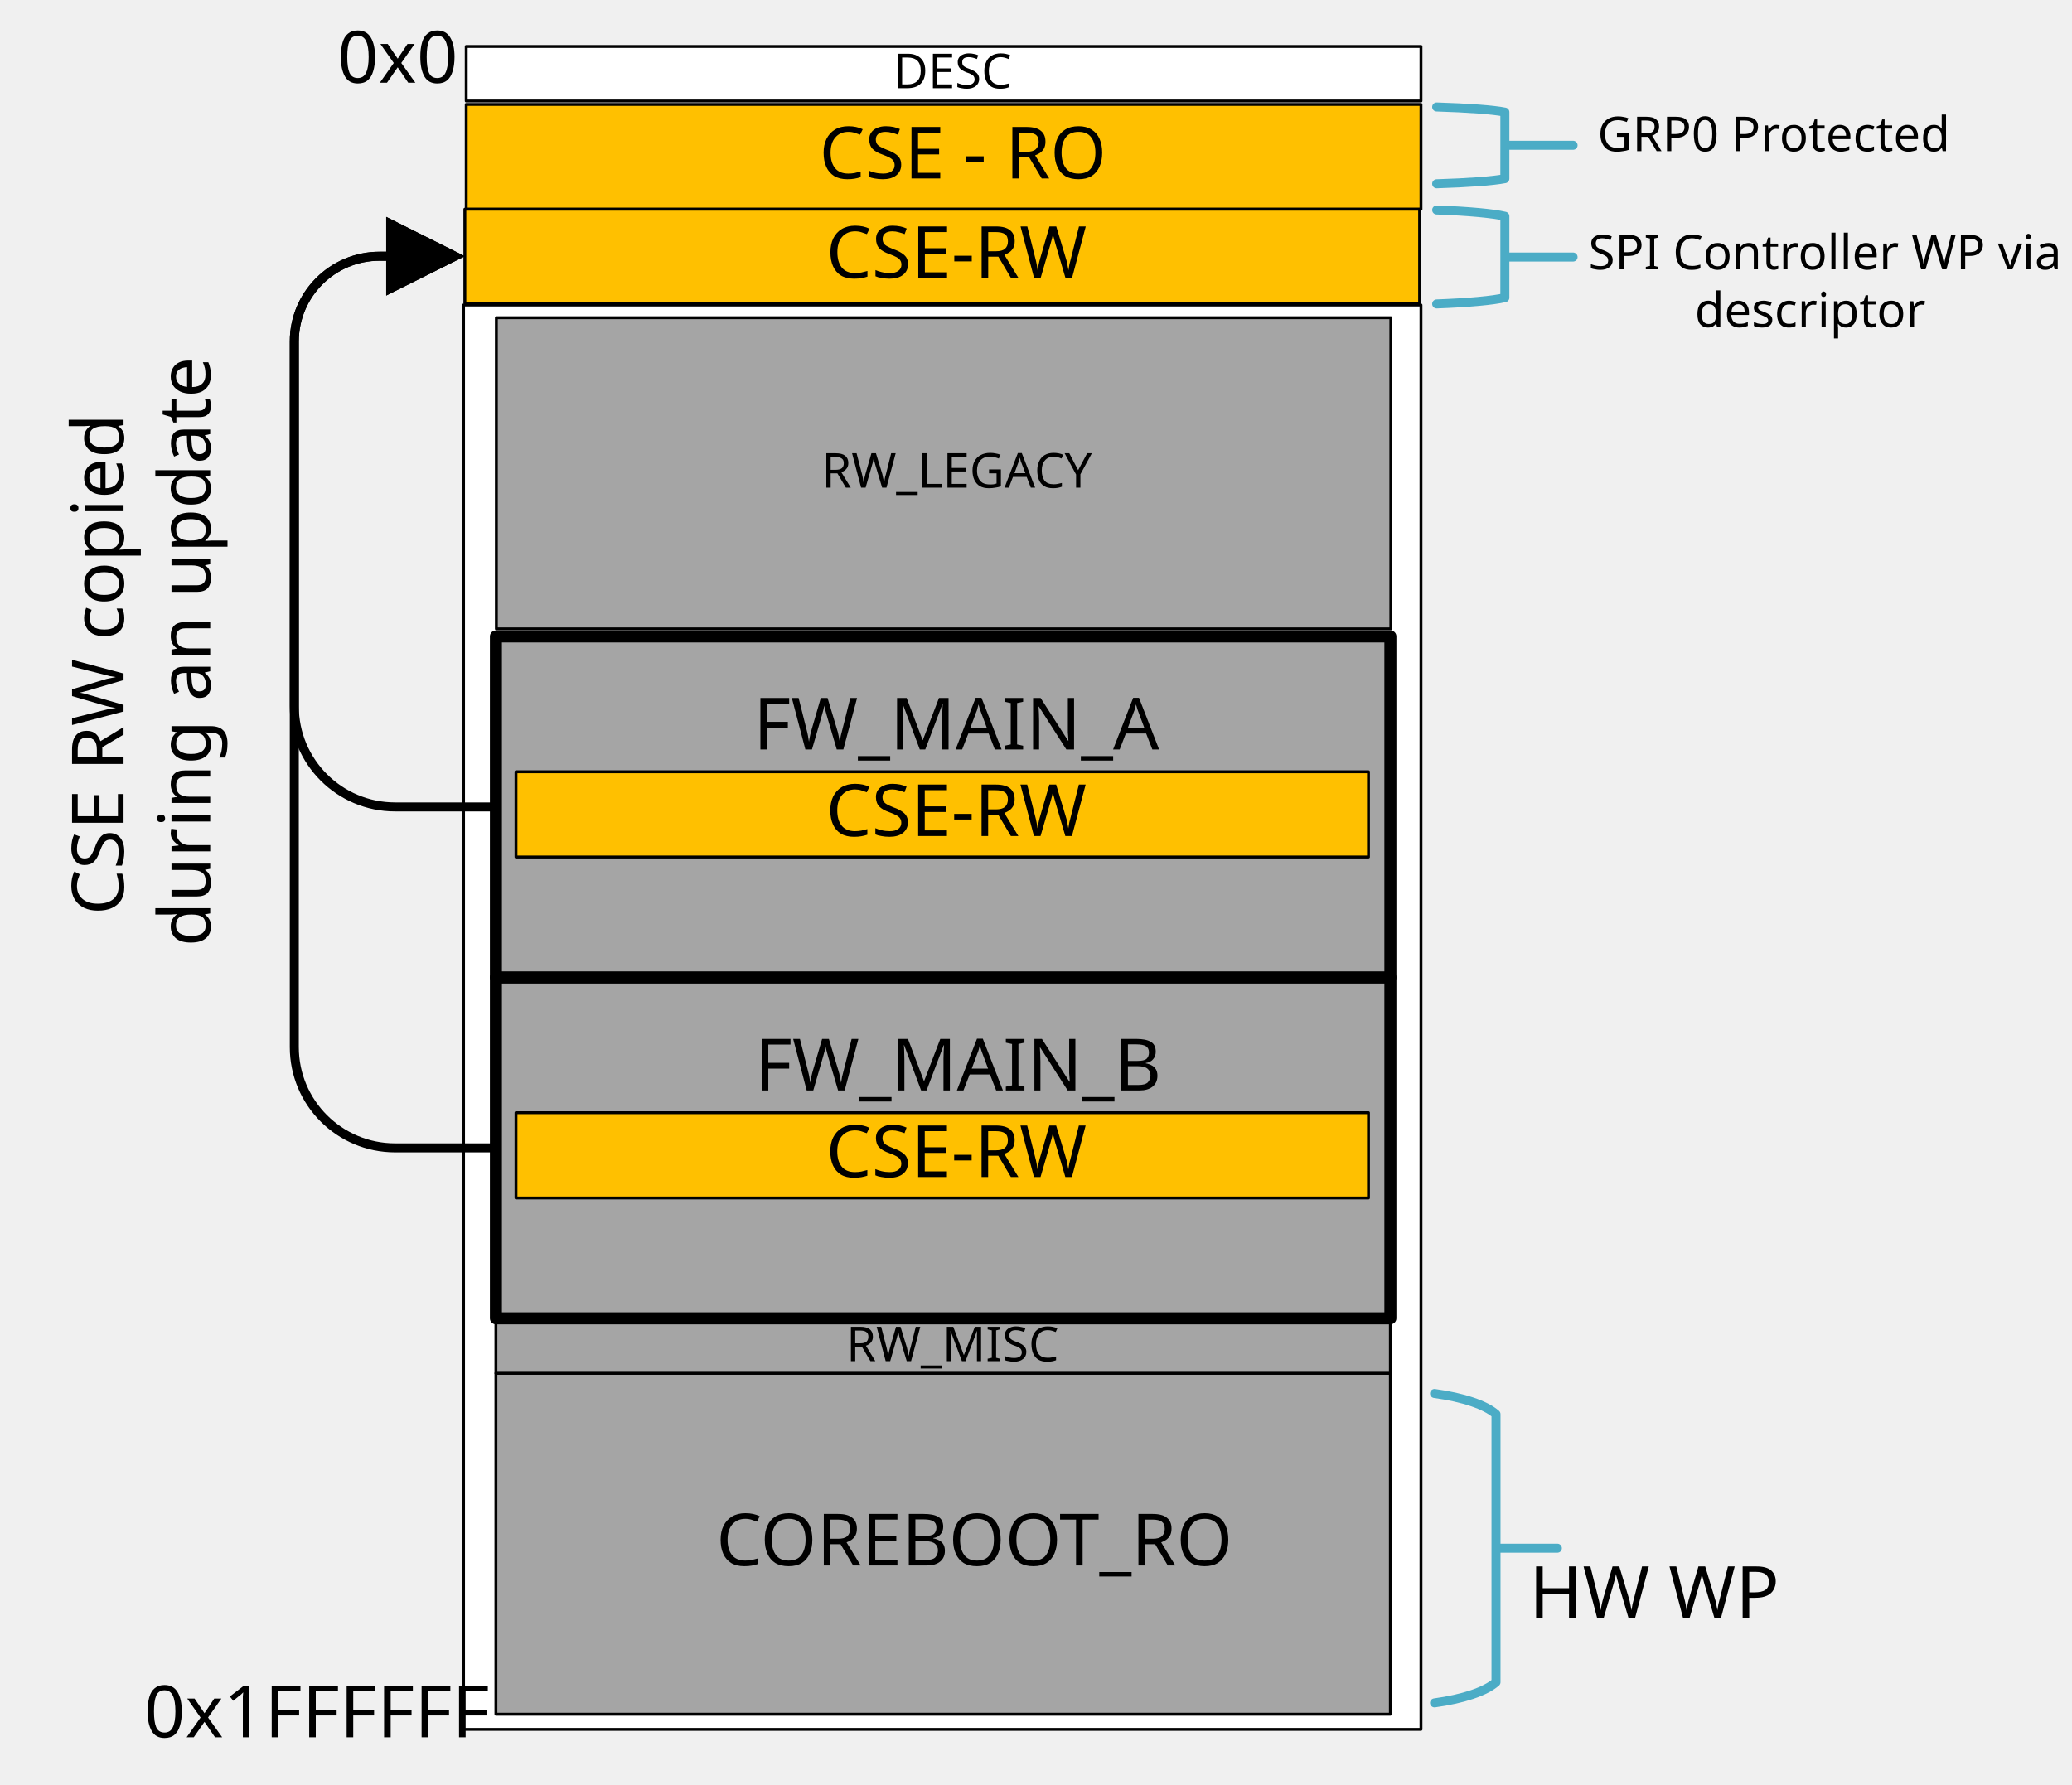
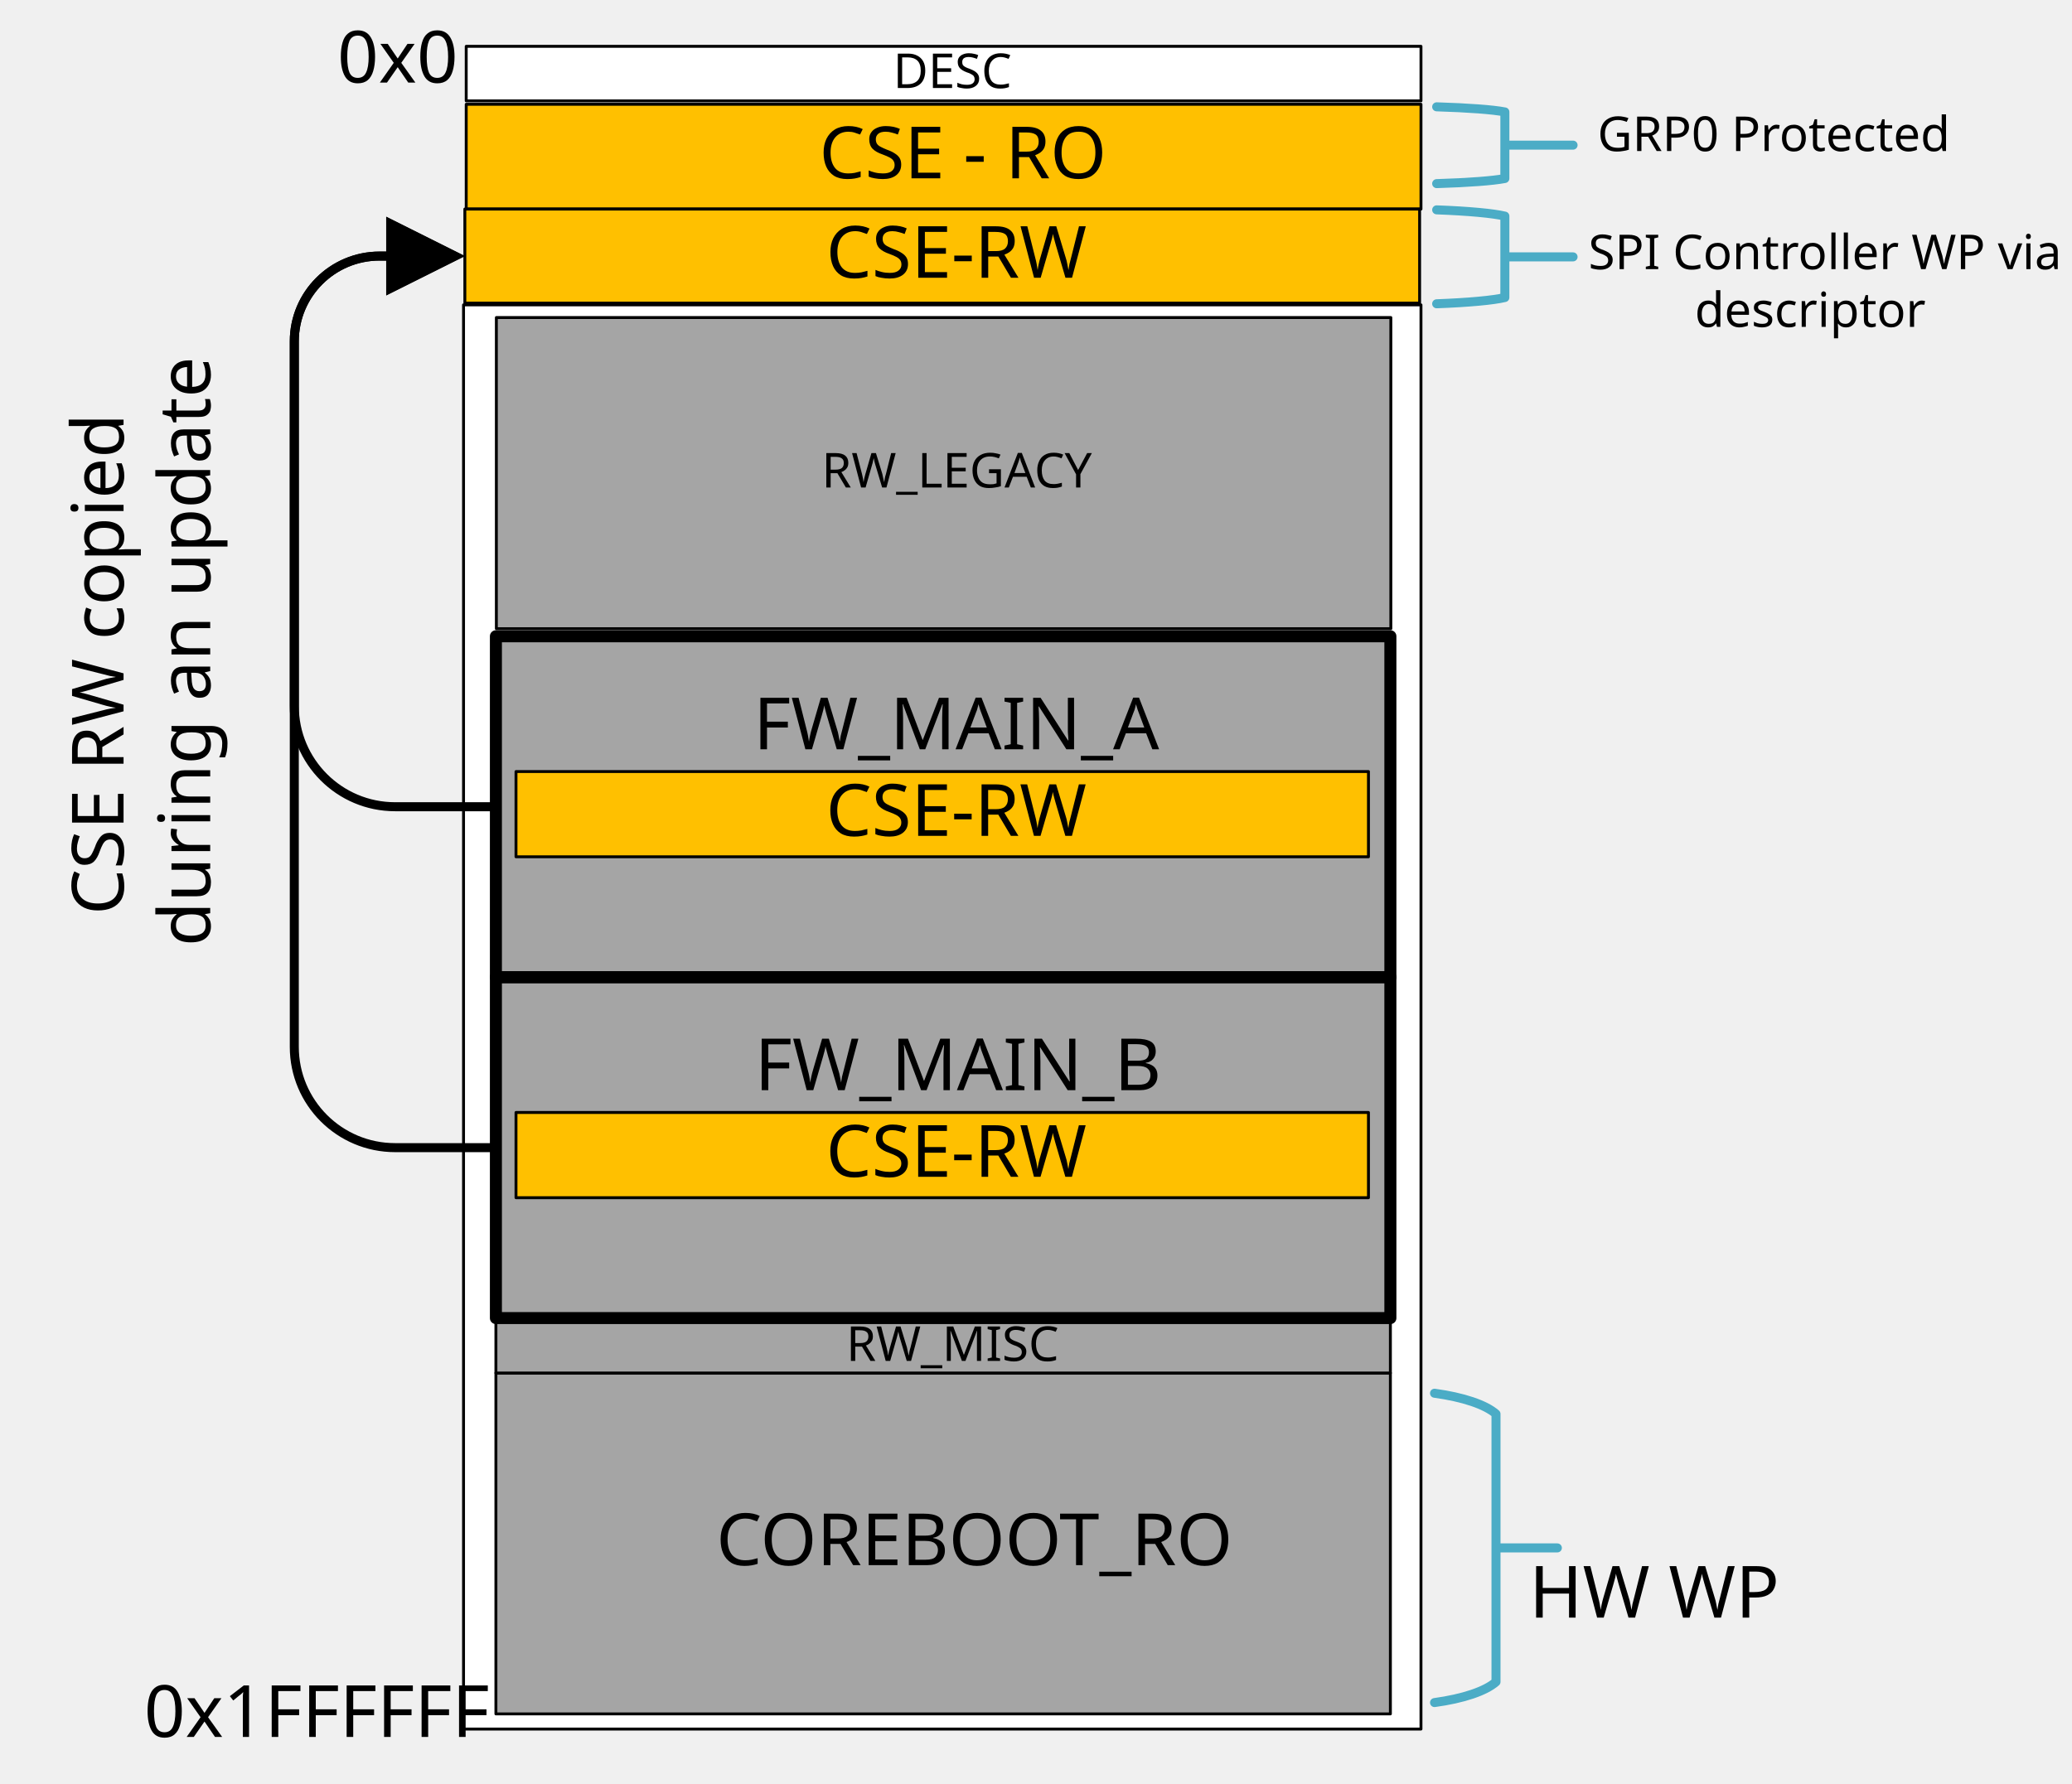
- <svg xmlns="http://www.w3.org/2000/svg" xmlns:xlink="http://www.w3.org/1999/xlink" width="2.392in" height="2.06in" viewBox="0 0 172.246 148.318" xml:space="preserve" color-interpolation-filters="sRGB" class="st12">
-   <style type="text/css">
- 	
- 		.st1 {fill:#ffffff;stroke:#000000;stroke-linecap:round;stroke-linejoin:round;stroke-width:0.24}
- 		.st2 {fill:#000000;font-family:Calibri;font-size:0.333em}
- 		.st3 {fill:#ffc000;stroke:#000000;stroke-linecap:round;stroke-linejoin:round;stroke-width:0.24}
- 		.st4 {fill:#000000;font-family:Calibri;font-size:0.5em}
- 		.st5 {fill:#a5a5a5;stroke:#000000;stroke-linecap:round;stroke-linejoin:round;stroke-width:0.24}
- 		.st6 {fill:#a5a5a5;stroke:#000000;stroke-linecap:round;stroke-linejoin:round;stroke-width:1}
- 		.st7 {fill:none;stroke:none;stroke-linecap:round;stroke-linejoin:round;stroke-width:0.75}
- 		.st8 {stroke:#4bacc6;stroke-linecap:round;stroke-linejoin:round;stroke-width:0.75}
- 		.st9 {font-size:1em}
- 		.st10 {marker-end:url(#mrkr4-59);stroke:#000000;stroke-linecap:round;stroke-linejoin:round;stroke-width:0.75}
- 		.st11 {fill:#000000;fill-opacity:1;stroke:#000000;stroke-opacity:1;stroke-width:0.229}
- 		.st12 {fill:none;fill-rule:evenodd;font-size:12px;overflow:visible;stroke-linecap:square;stroke-miterlimit:3}
- 	
- 	</style>
+ <svg xmlns="http://www.w3.org/2000/svg" xmlns:xlink="http://www.w3.org/1999/xlink" width="229.662" height="197.758" class="st12" color-interpolation-filters="sRGB" viewBox="0 0 172.246 148.318" xml:space="preserve">
+   <style type="text/css">.st1{fill:#fff;stroke:#000;stroke-linecap:round;stroke-linejoin:round;stroke-width:.24}.st2{fill:#000;font-family:Calibri;font-size:.333em}.st3{fill:#ffc000;stroke:#000;stroke-linecap:round;stroke-linejoin:round;stroke-width:.24}.st4{fill:#000;font-family:Calibri;font-size:.5em}.st5{fill:#a5a5a5;stroke:#000;stroke-width:.24}.st5,.st6,.st7,.st8{stroke-linecap:round;stroke-linejoin:round}.st6{fill:#a5a5a5;stroke:#000;stroke-width:1}.st7,.st8{stroke-width:.75}.st7{fill:none;stroke:none}.st8{stroke:#4bacc6}.st9{font-size:1em}.st10{marker-end:url(#mrkr4-59);stroke:#000;stroke-linecap:round;stroke-linejoin:round;stroke-width:.75}.st11{fill:#000;fill-opacity:1;stroke:#000;stroke-opacity:1;stroke-width:.229}.st12{fill:none;fill-rule:evenodd;font-size:12px;overflow:visible;stroke-linecap:square;stroke-miterlimit:3}</style>
  <defs id="Markers">
    <g id="lend4">
-       <path d="M 2 1 L 0 0 L 2 -1 L 2 1 " style="stroke:none" />
+       <path d="M 2 1 L 0 0 L 2 -1 L 2 1" style="stroke:none" />
    </g>
-     <marker id="mrkr4-59" class="st11" refX="-8.72" orient="auto" markerUnits="strokeWidth" overflow="visible">
-       <use xlink:href="#lend4" transform="scale(-4.36,-4.36) " />
+     <marker id="mrkr4-59" class="st11" markerUnits="strokeWidth" orient="auto" overflow="visible" refX="-8.72">
+       <use transform="scale(-4.36,-4.36)" xlink:href="#lend4" />
    </marker>
  </defs>
  <g>
    <g id="shape116-1" transform="translate(38.7567,-139.932)">
-       <rect x="0" y="143.783" width="79.37" height="4.535" class="st1" />
+       <rect width="79.37" height="4.535" x="0" y="143.783" class="st1" />
      <text x="35.49" y="147.25" class="st2">DESC</text>
    </g>
    <g id="shape117-4" transform="translate(38.7567,-130.935)">
-       <rect x="0" y="139.605" width="79.37" height="8.713" class="st3" />
+       <rect width="79.37" height="8.713" x="0" y="139.605" class="st3" />
      <text x="29.35" y="145.76" class="st4">CSE - RO</text>
    </g>
    <g id="shape118-7" transform="translate(38.5344,-4.54823)">
-       <rect x="0" y="29.897" width="79.592" height="118.421" class="st1" />
+       <rect width="79.592" height="118.421" x="0" y="29.897" class="st1" />
    </g>
    <g id="shape119-9" transform="translate(41.225,-5.80807)">
-       <rect x="0" y="119.972" width="74.358" height="28.346" class="st5" />
+       <rect width="74.358" height="28.346" x="0" y="119.972" class="st5" />
      <text x="18.32" y="135.95" class="st4">COREBOOT_RO</text>
    </g>
    <g id="shape120-12" transform="translate(41.225,-34.1545)">
-       <rect x="0" y="143.907" width="74.358" height="4.411" class="st5" />
+       <rect width="74.358" height="4.411" x="0" y="143.907" class="st5" />
      <text x="29.12" y="147.31" class="st2">RW_MISC</text>
    </g>
    <g id="shape121-15" transform="translate(41.225,-38.7215)">
-       <rect x="0" y="119.972" width="74.358" height="28.346" class="st6" />
+       <rect width="74.358" height="28.346" x="0" y="119.972" class="st6" />
      <text x="21.52" y="129.37" class="st4">FW_MAIN_B</text>
    </g>
    <g id="shape122-18" transform="translate(41.225,-67.0679)">
-       <rect x="0" y="119.972" width="74.358" height="28.346" class="st6" />
+       <rect width="74.358" height="28.346" x="0" y="119.972" class="st6" />
      <text x="21.41" y="129.37" class="st4">FW_MAIN_A</text>
    </g>
    <g id="shape123-21" transform="translate(3.88308,-0.375)">
-       <rect x="0" y="137.688" width="41.401" height="10.63" class="st7" />
+       <rect width="41.401" height="10.63" x="0" y="137.688" class="st7" />
      <text x="8.09" y="144.8" class="st4">0x1FFFFFF</text>
    </g>
    <g id="shape124-24" transform="translate(21.7488,-138.564)">
-       <rect x="0" y="138.939" width="21.26" height="9.379" class="st7" />
+       <rect width="21.26" height="9.379" x="0" y="138.939" class="st7" />
      <text x="6.29" y="145.43" class="st4">0x0</text>
    </g>
    <g id="shape125-27" transform="translate(41.2627,-96.0443)">
-       <rect x="0" y="122.448" width="74.358" height="25.871" class="st5" />
+       <rect width="74.358" height="25.871" x="0" y="122.448" class="st5" />
      <text x="27.04" y="136.58" class="st2">RW_LEGACY</text>
    </g>
    <g id="shape126-30" transform="translate(119.253,-6.75295)">
-       <path d="M-0 148.32 A9.423 2.966 -180 0 0 5.11 146.6 L5.11 135.46 L10.21 135.46 L5.11 135.46 L5.11 124.32 A9.423        2.966 -180 0 0 0 122.6" class="st8" />
+       <path d="M-0 148.32 A9.423 2.966 -180 0 0 5.11 146.6 L5.11 135.46 L10.21 135.46 L5.11 135.46 L5.11 124.32 A9.423 2.966 -180 0 0 0 122.6" class="st8" />
    </g>
    <g id="shape127-33" transform="translate(120.961,-10.2963)">
-       <rect x="0" y="137.688" width="31.181" height="10.63" class="st7" />
+       <rect width="31.181" height="10.63" x="0" y="137.688" class="st7" />
      <text x="6.16" y="144.8" class="st4">HW WP</text>
    </g>
    <g id="shape128-36" transform="translate(119.43,-123.061)">
-       <path d="M-0 148.32 a10.461 0.9 -180 0 0 5.669 -0.52 L5.67 144.42 L11.34 144.42 L5.67 144.42 L5.67 141.03        a10.461 0.9 -180 0 0 -5.669 -0.52" class="st8" />
+       <path d="M-0 148.32 a10.461 0.9 -180 0 0 5.669 -0.52 L5.67 144.42 L11.34 144.42 L5.67 144.42 L5.67 141.03 a10.461 0.9 -180 0 0 -5.669 -0.52" class="st8" />
    </g>
    <g id="shape129-39" transform="translate(126.517,-119.597)">
-       <rect x="0" y="138.043" width="45.354" height="10.276" class="st7" />
-       <text x="5.53" y="141.98" class="st2">SPI Controller WP via <tspan x="14.37" dy="1.2em" class="st9">descriptor</tspan>
+       <rect width="45.354" height="10.276" x="0" y="138.043" class="st7" />
+       <text x="5.53" y="141.98" class="st2">SPI Controller WP via <tspan x="14.37" class="st9" dy="1.2em">descriptor</tspan>
      </text>
    </g>
    <g id="group130-43" transform="translate(42.8947,-77.0772)">
      <g id="shape131-44">
-         <rect x="0" y="141.232" width="70.866" height="7.087" class="st3" />
+         <rect width="70.866" height="7.087" x="0" y="141.232" class="st3" />
        <text x="25.77" y="146.58" class="st4">CSE-RW</text>
      </g>
    </g>
    <g id="group132-47" transform="translate(42.8947,-48.7307)">
      <g id="shape133-48">
-         <rect x="0" y="141.232" width="70.866" height="7.087" class="st3" />
+         <rect width="70.866" height="7.087" x="0" y="141.232" class="st3" />
        <text x="25.77" y="146.58" class="st4">CSE-RW</text>
      </g>
    </g>
    <g id="shape134-51" transform="translate(38.6427,-123.114)">
-       <rect x="0" y="140.497" width="79.37" height="7.821" class="st3" />
+       <rect width="79.37" height="7.821" x="0" y="140.497" class="st3" />
      <text x="30.03" y="146.21" class="st4">CSE-RW</text>
    </g>
    <g id="shape135-54" transform="translate(41.225,-52.8947)">
-       <path d="M0 148.32 L-8.38 148.32 A8.378 8.378 0 0 1 -16.76 139.94 L-16.76 111.25 L-16.76 81.27 A7.087 7.087 0        0 1 -9.67 74.19 L-9.12 74.19" class="st10" />
+       <path d="M0 148.32 L-8.38 148.32 A8.378 8.378 0 0 1 -16.76 139.94 L-16.76 111.25 L-16.76 81.27 A7.087 7.087 0 0 1 -9.67 74.19 L-9.12 74.19" class="st10" />
    </g>
    <g id="shape136-60" transform="translate(41.225,-81.2411)">
-       <path d="M0 148.32 L-8.38 148.32 A8.378 8.378 0 0 1 -16.76 139.94 L-16.76 125.43 L-16.76 109.62 A7.087 7.087        0 0 1 -9.67 102.53 L-9.12 102.53" class="st10" />
+       <path d="M0 148.32 L-8.38 148.32 A8.378 8.378 0 0 1 -16.76 139.94 L-16.76 125.43 L-16.76 109.62 A7.087 7.087 0 0 1 -9.67 102.53 L-9.12 102.53" class="st10" />
    </g>
    <g id="shape138-65" transform="translate(-124.557,86.8317) rotate(-90)">
-       <rect x="0" y="124.932" width="58.11" height="23.386" class="st7" />
-       <text x="10.77" y="134.83" class="st4">CSE RW copied <tspan x="8.15" dy="1.2em" class="st9">during an update</tspan>
+       <rect width="58.11" height="23.386" x="0" y="124.932" class="st7" />
+       <text x="10.77" y="134.83" class="st4">CSE RW copied <tspan x="8.15" class="st9" dy="1.2em">during an update</tspan>
      </text>
    </g>
    <g id="shape139-69" transform="translate(119.43,-133.052)">
-       <path d="M0 148.32 a10.461 0.737 -180 0 0 5.669 -0.426 L5.67 145.12 L11.34 145.12 L5.67 145.12 L5.67 142.36        a10.461 0.737 -180 0 0 -5.669 -0.426" class="st8" />
+       <path d="M0 148.32 a10.461 0.737 -180 0 0 5.669 -0.426 L5.67 145.12 L11.34 145.12 L5.67 145.12 L5.67 142.36 a10.461 0.737 -180 0 0 -5.669 -0.426" class="st8" />
    </g>
    <g id="shape140-72" transform="translate(127.934,-133.061)">
-       <rect x="0" y="140.523" width="35.433" height="7.795" class="st7" />
+       <rect width="35.433" height="7.795" x="0" y="140.523" class="st7" />
      <text x="4.86" y="145.62" class="st2">GRP0 Protected</text>
    </g>
  </g>
</svg>
